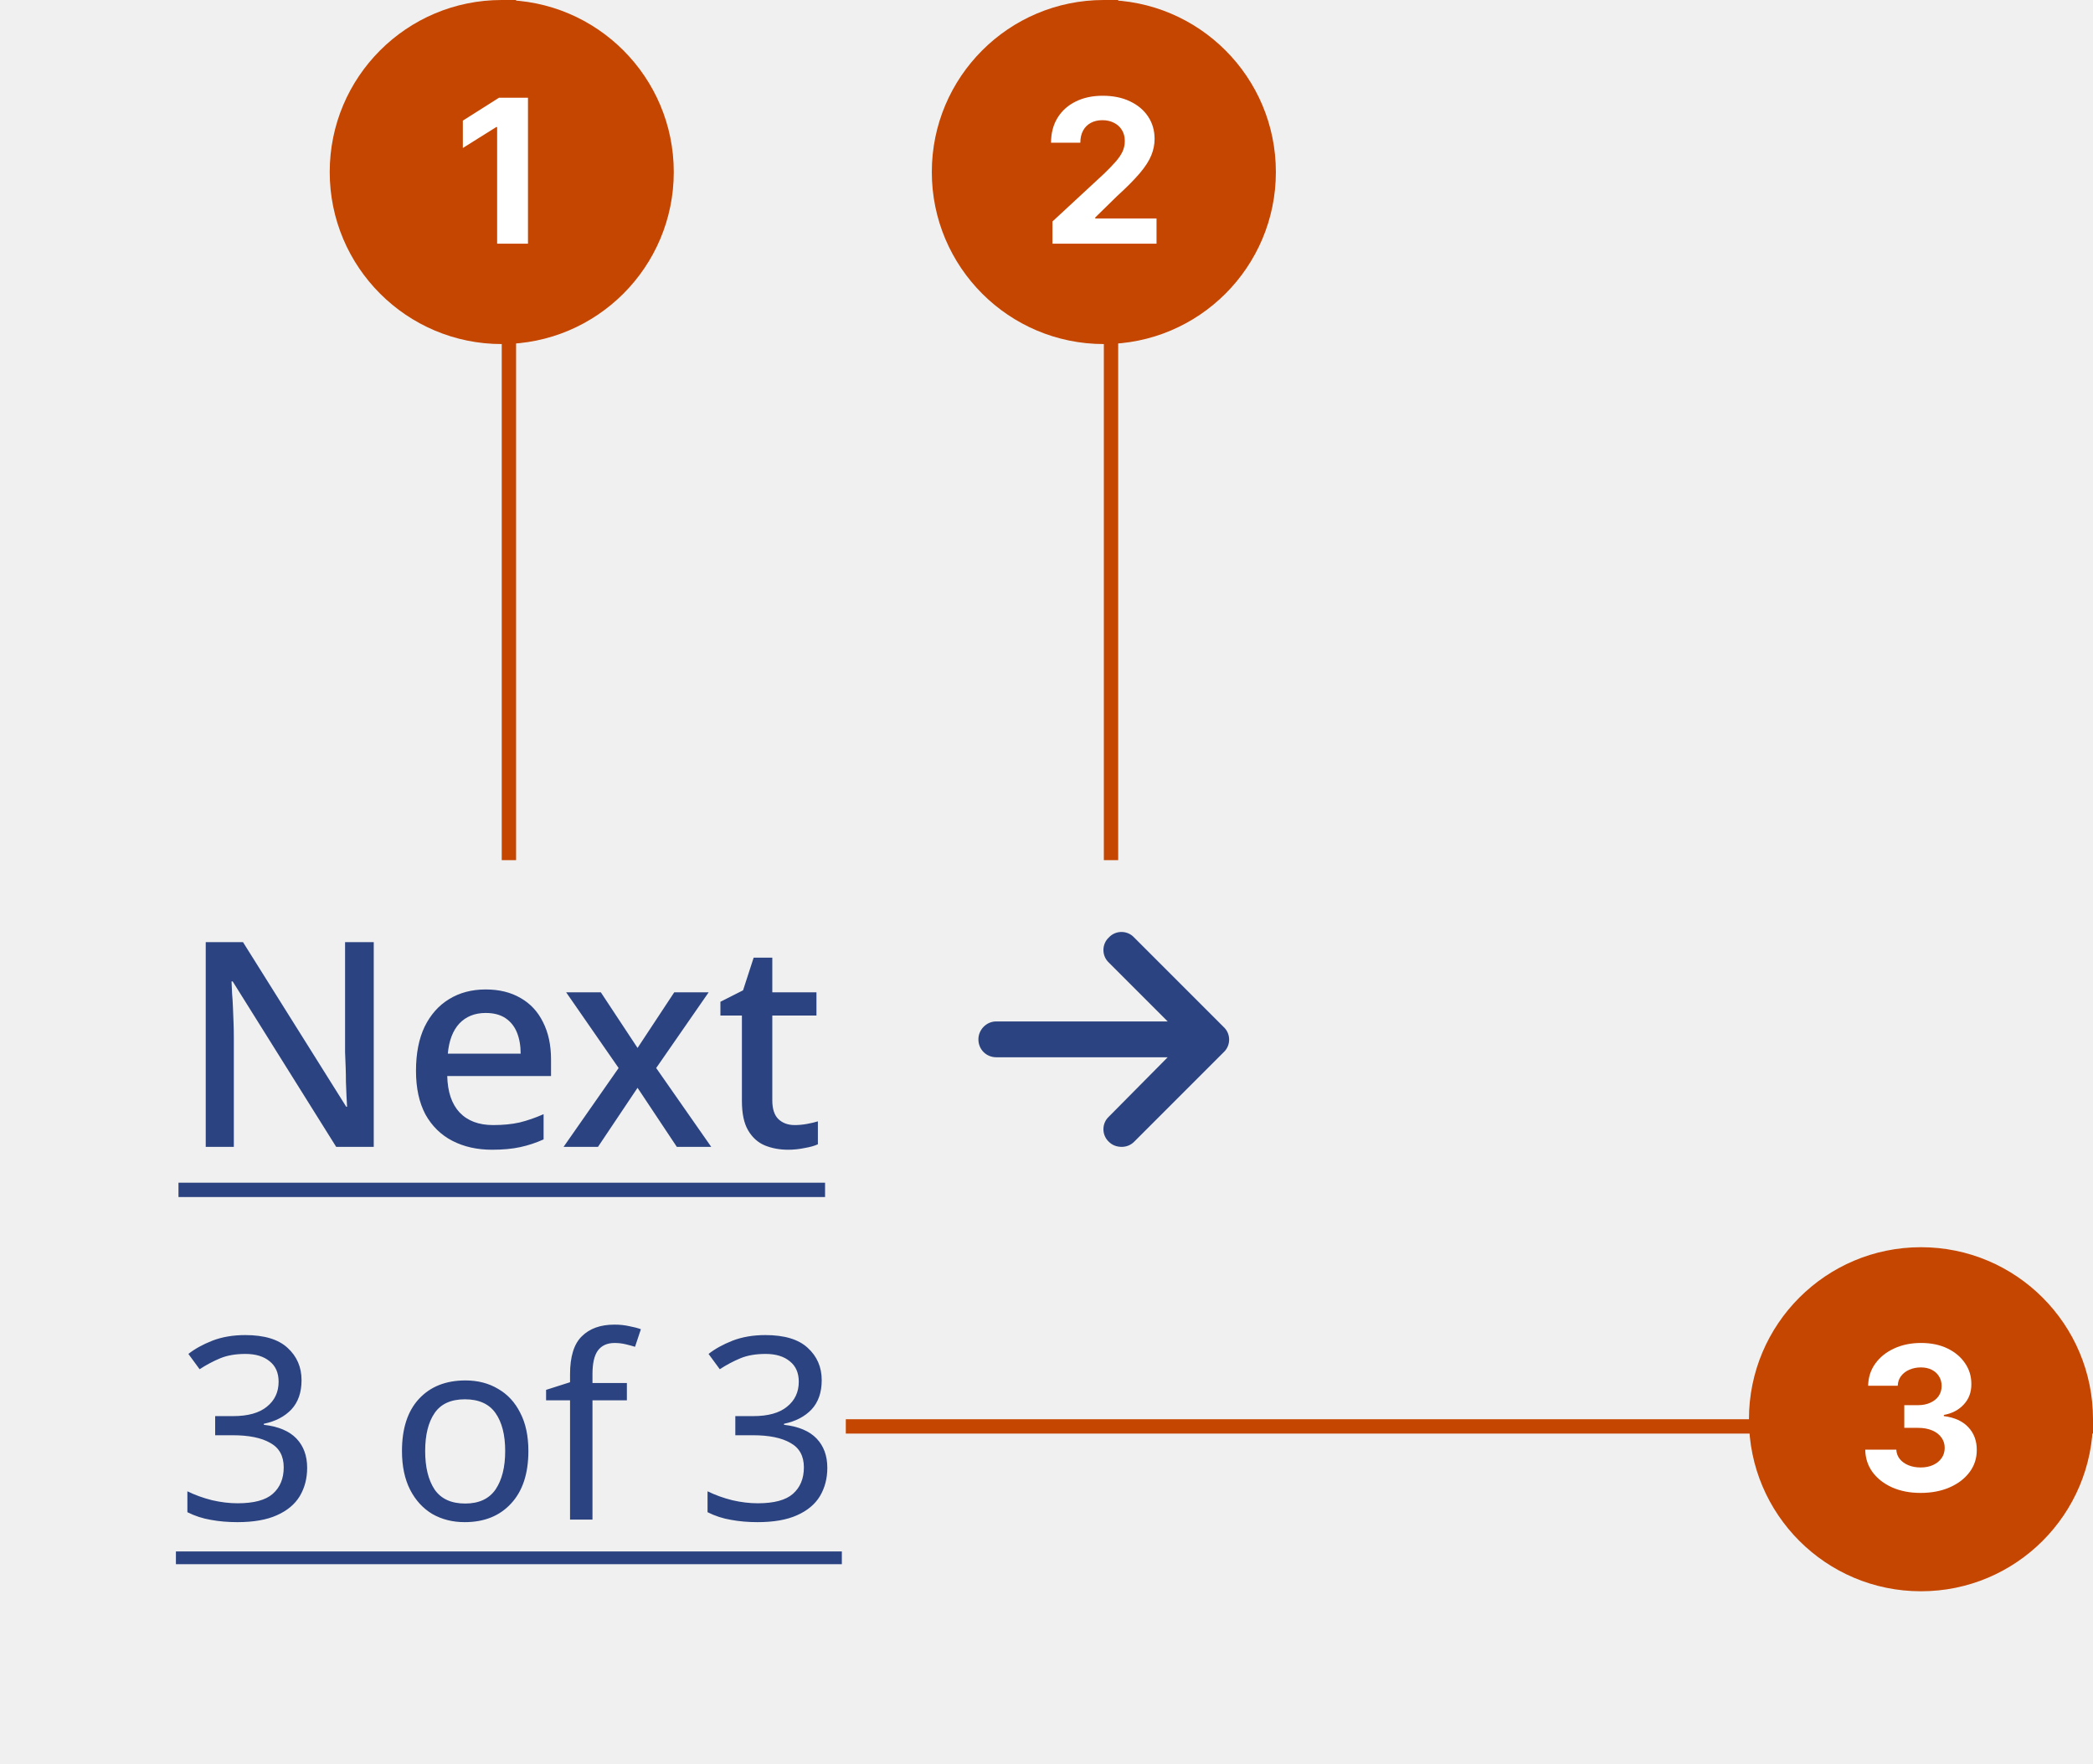
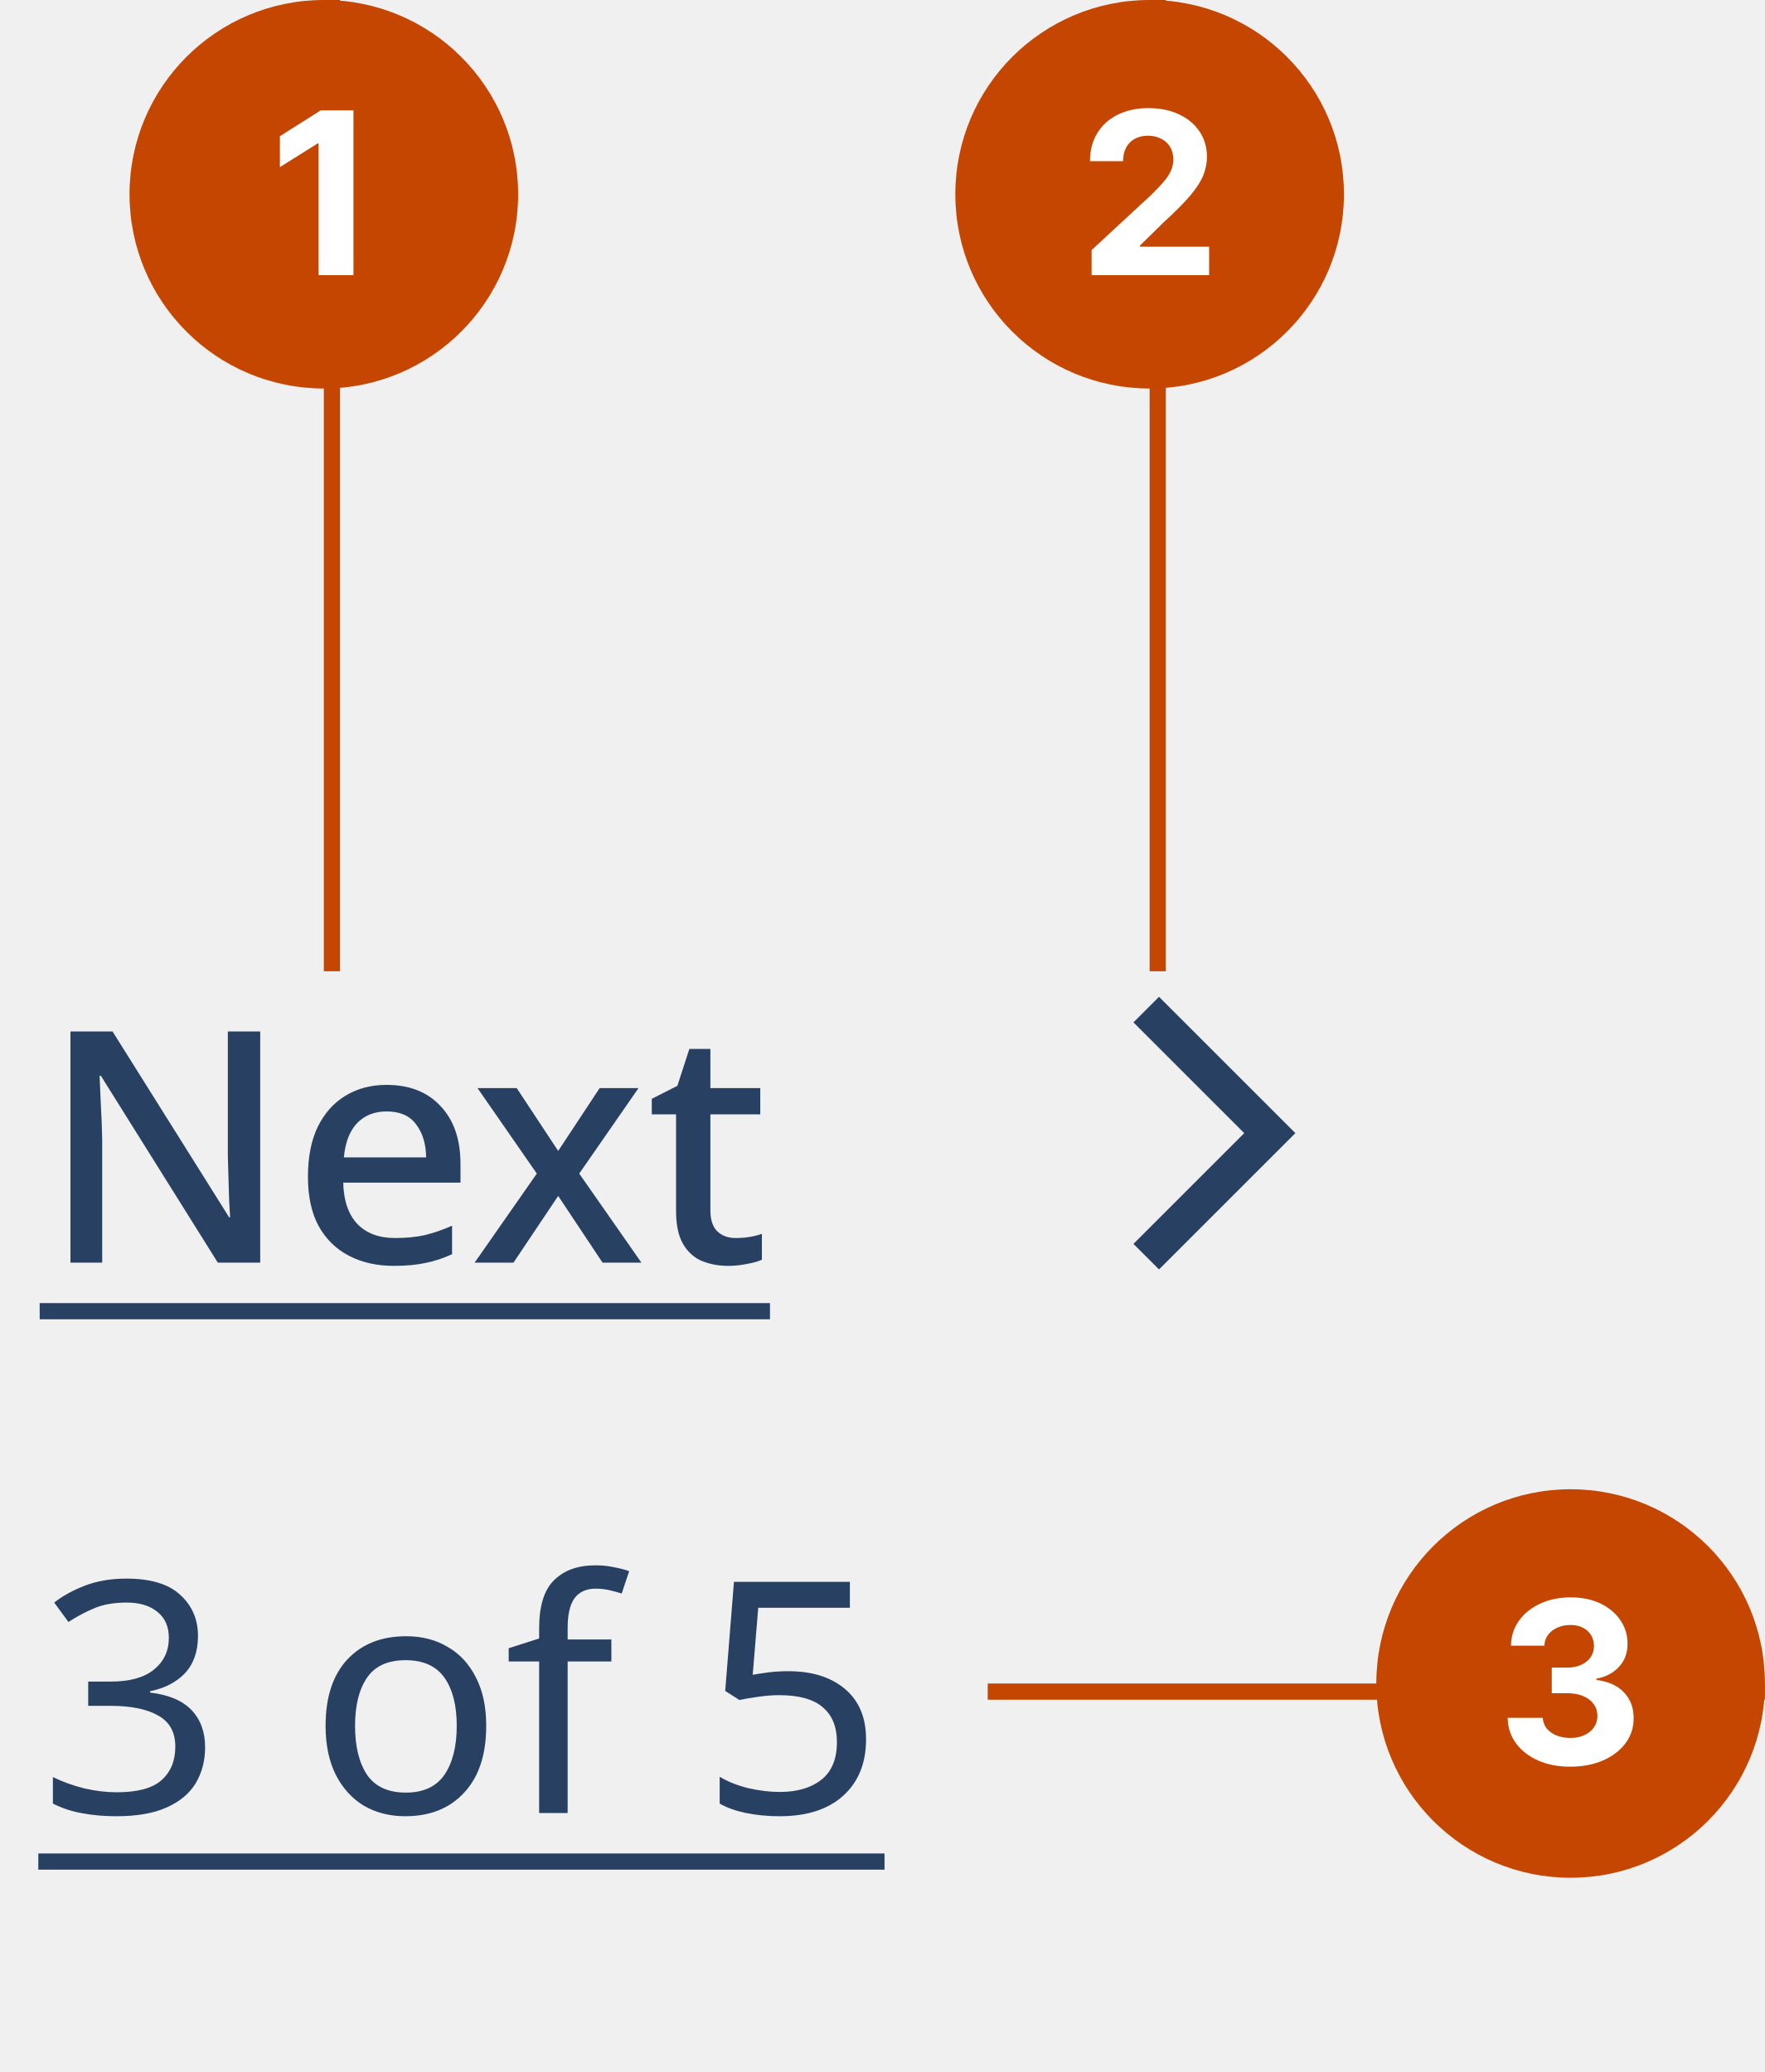
- <svg xmlns="http://www.w3.org/2000/svg" width="146" height="123" viewBox="0 0 146 123" fill="none">
-   <path d="M26.071 80H23.451L16.231 68.46H16.151C16.165 68.727 16.178 69.013 16.191 69.32C16.218 69.627 16.238 69.953 16.251 70.3C16.265 70.633 16.278 70.98 16.291 71.34C16.305 71.687 16.311 72.04 16.311 72.4V80H14.351V65.72H16.951L24.151 77.2H24.211C24.198 77 24.184 76.753 24.171 76.46C24.158 76.153 24.145 75.827 24.131 75.48C24.131 75.133 24.125 74.78 24.111 74.42C24.098 74.06 24.084 73.72 24.071 73.4V65.72H26.071V80ZM33.879 69.02C34.825 69.02 35.639 69.22 36.319 69.62C36.998 70.007 37.519 70.567 37.879 71.3C38.252 72.033 38.438 72.9 38.438 73.9V75.06H31.198C31.225 76.167 31.512 77.013 32.059 77.6C32.618 78.187 33.398 78.48 34.398 78.48C35.092 78.48 35.705 78.42 36.239 78.3C36.785 78.167 37.345 77.973 37.919 77.72V79.48C37.385 79.72 36.839 79.9 36.279 80.02C35.732 80.14 35.078 80.2 34.319 80.2C33.279 80.2 32.358 79.993 31.558 79.58C30.759 79.167 30.132 78.553 29.678 77.74C29.238 76.913 29.018 75.9 29.018 74.7C29.018 73.487 29.218 72.46 29.619 71.62C30.032 70.78 30.599 70.14 31.319 69.7C32.052 69.247 32.905 69.02 33.879 69.02ZM33.879 70.66C33.118 70.66 32.505 70.907 32.038 71.4C31.585 71.893 31.319 72.593 31.238 73.5H36.319C36.319 72.94 36.232 72.447 36.059 72.02C35.885 71.593 35.618 71.26 35.258 71.02C34.898 70.78 34.438 70.66 33.879 70.66ZM43.153 74.5L39.493 69.22H41.913L44.473 73.1L47.033 69.22H49.433L45.773 74.5L49.613 80H47.213L44.473 75.88L41.713 80H39.313L43.153 74.5ZM55.433 78.48C55.713 78.48 55.999 78.453 56.293 78.4C56.586 78.347 56.839 78.287 57.053 78.22V79.82C56.826 79.927 56.519 80.013 56.133 80.08C55.746 80.16 55.359 80.2 54.973 80.2C54.386 80.2 53.846 80.1 53.353 79.9C52.873 79.7 52.486 79.353 52.193 78.86C51.899 78.367 51.753 77.68 51.753 76.8V70.84H50.253V69.88L51.833 69.08L52.573 66.8H53.873V69.22H56.953V70.84H53.873V76.76C53.873 77.347 54.013 77.78 54.293 78.06C54.586 78.34 54.966 78.48 55.433 78.48Z" fill="#2B4380" />
-   <path d="M12.451 82.5H57.553V83.5H12.451V82.5Z" fill="#2B4380" />
-   <path d="M21.035 96.276C21.035 97.129 20.798 97.81 20.324 98.32C19.85 98.818 19.21 99.15 18.404 99.316V99.387C19.423 99.505 20.182 99.825 20.68 100.347C21.177 100.868 21.426 101.55 21.426 102.391C21.426 103.126 21.255 103.784 20.911 104.364C20.567 104.933 20.034 105.378 19.311 105.698C18.6 106.018 17.681 106.178 16.555 106.178C15.892 106.178 15.275 106.124 14.706 106.018C14.137 105.923 13.592 105.745 13.071 105.484V104.027C13.604 104.287 14.179 104.495 14.795 104.649C15.412 104.791 16.004 104.862 16.573 104.862C17.711 104.862 18.529 104.643 19.026 104.204C19.536 103.754 19.791 103.138 19.791 102.356C19.791 101.561 19.477 100.993 18.849 100.649C18.232 100.293 17.361 100.116 16.235 100.116H15.009V98.782H16.253C17.296 98.782 18.084 98.563 18.617 98.124C19.163 97.686 19.435 97.105 19.435 96.382C19.435 95.766 19.228 95.292 18.813 94.96C18.398 94.616 17.835 94.444 17.124 94.444C16.437 94.444 15.85 94.545 15.364 94.747C14.878 94.948 14.398 95.203 13.924 95.511L13.142 94.444C13.592 94.089 14.149 93.781 14.813 93.52C15.489 93.259 16.253 93.129 17.106 93.129C18.434 93.129 19.418 93.425 20.058 94.018C20.709 94.61 21.035 95.363 21.035 96.276ZM36.858 101.218C36.858 102.794 36.455 104.015 35.649 104.88C34.855 105.745 33.777 106.178 32.414 106.178C31.572 106.178 30.82 105.988 30.156 105.609C29.504 105.218 28.988 104.655 28.609 103.92C28.23 103.173 28.04 102.273 28.04 101.218C28.04 99.641 28.437 98.427 29.231 97.573C30.026 96.72 31.104 96.293 32.467 96.293C33.332 96.293 34.091 96.489 34.742 96.88C35.406 97.259 35.922 97.816 36.289 98.551C36.668 99.274 36.858 100.163 36.858 101.218ZM29.658 101.218C29.658 102.344 29.877 103.239 30.316 103.902C30.766 104.554 31.477 104.88 32.449 104.88C33.409 104.88 34.114 104.554 34.565 103.902C35.015 103.239 35.24 102.344 35.24 101.218C35.24 100.092 35.015 99.209 34.565 98.569C34.114 97.929 33.403 97.609 32.431 97.609C31.459 97.609 30.754 97.929 30.316 98.569C29.877 99.209 29.658 100.092 29.658 101.218ZM43.729 97.68H41.329V106H39.764V97.68H38.093V96.951L39.764 96.418V95.867C39.764 94.634 40.037 93.751 40.582 93.218C41.127 92.673 41.886 92.4 42.858 92.4C43.237 92.4 43.581 92.436 43.889 92.507C44.209 92.566 44.481 92.637 44.706 92.72L44.297 93.947C44.108 93.887 43.889 93.828 43.64 93.769C43.391 93.71 43.136 93.68 42.875 93.68C42.354 93.68 41.963 93.858 41.702 94.213C41.453 94.557 41.329 95.102 41.329 95.849V96.471H43.729V97.68ZM57.32 96.276C57.32 97.129 57.083 97.81 56.609 98.32C56.135 98.818 55.495 99.15 54.689 99.316V99.387C55.708 99.505 56.467 99.825 56.964 100.347C57.462 100.868 57.711 101.55 57.711 102.391C57.711 103.126 57.539 103.784 57.196 104.364C56.852 104.933 56.319 105.378 55.596 105.698C54.884 106.018 53.966 106.178 52.84 106.178C52.176 106.178 51.56 106.124 50.991 106.018C50.422 105.923 49.877 105.745 49.356 105.484V104.027C49.889 104.287 50.464 104.495 51.08 104.649C51.696 104.791 52.289 104.862 52.858 104.862C53.996 104.862 54.813 104.643 55.311 104.204C55.821 103.754 56.076 103.138 56.076 102.356C56.076 101.561 55.761 100.993 55.133 100.649C54.517 100.293 53.646 100.116 52.52 100.116H51.293V98.782H52.538C53.581 98.782 54.369 98.563 54.902 98.124C55.447 97.686 55.72 97.105 55.72 96.382C55.72 95.766 55.513 95.292 55.098 94.96C54.683 94.616 54.12 94.444 53.409 94.444C52.721 94.444 52.135 94.545 51.649 94.747C51.163 94.948 50.683 95.203 50.209 95.511L49.427 94.444C49.877 94.089 50.434 93.781 51.098 93.52C51.773 93.259 52.538 93.129 53.391 93.129C54.718 93.129 55.702 93.425 56.342 94.018C56.994 94.61 57.32 95.363 57.32 96.276Z" fill="#2B4380" />
-   <path d="M12.271 108.222H58.724V109.111H12.271V108.222Z" fill="#2B4380" />
-   <path d="M85.359 73.398L79.109 79.648C78.875 79.883 78.562 80 78.25 80C77.898 80 77.586 79.883 77.352 79.648C76.844 79.18 76.844 78.359 77.352 77.891L81.453 73.75H69.5C68.797 73.75 68.25 73.203 68.25 72.5C68.25 71.836 68.797 71.25 69.5 71.25H81.453L77.352 67.148C76.844 66.68 76.844 65.859 77.352 65.391C77.82 64.883 78.641 64.883 79.109 65.391L85.359 71.641C85.867 72.109 85.867 72.93 85.359 73.398Z" fill="#2B4380" />
-   <g clip-path="url(#clip0_216_1287)">
-     <rect x="35" width="1" height="60" fill="#C54600" />
-     <g clip-path="url(#clip1_216_1287)">
-       <rect x="23" width="24" height="24" rx="12" fill="#C54600" />
-       <path d="M36.83 6.818V17H34.678V8.862H34.618L32.286 10.323V8.414L34.807 6.818H36.83Z" fill="white" />
+ <svg xmlns="http://www.w3.org/2000/svg" width="109" height="128" viewBox="0 0 109 128" fill="none">
+   <path d="M16.071 78H13.451L6.231 66.46H6.151C6.178 66.993 6.205 67.607 6.231 68.3C6.271 68.98 6.298 69.68 6.311 70.4V78H4.351V63.72H6.951L14.151 75.2H14.211C14.198 74.92 14.178 74.567 14.151 74.14C14.138 73.713 14.124 73.26 14.111 72.78C14.098 72.287 14.085 71.827 14.071 71.4V63.72H16.071V78ZM23.878 67.02C25.292 67.02 26.405 67.46 27.218 68.34C28.032 69.207 28.439 70.393 28.439 71.9V73.06H21.198C21.225 74.167 21.512 75.013 22.058 75.6C22.619 76.187 23.398 76.48 24.398 76.48C25.092 76.48 25.705 76.42 26.238 76.3C26.785 76.167 27.345 75.973 27.919 75.72V77.48C27.372 77.733 26.825 77.913 26.279 78.02C25.732 78.14 25.078 78.2 24.319 78.2C23.279 78.2 22.358 77.993 21.558 77.58C20.759 77.167 20.132 76.553 19.678 75.74C19.238 74.927 19.018 73.913 19.018 72.7C19.018 71.487 19.218 70.46 19.619 69.62C20.032 68.78 20.599 68.14 21.319 67.7C22.052 67.247 22.905 67.02 23.878 67.02ZM23.878 68.66C23.119 68.66 22.505 68.907 22.038 69.4C21.585 69.893 21.319 70.593 21.238 71.5H26.319C26.305 70.66 26.099 69.98 25.698 69.46C25.312 68.927 24.705 68.66 23.878 68.66ZM33.153 72.5L29.493 67.22H31.913L34.473 71.1L37.033 67.22H39.433L35.773 72.5L39.613 78H37.213L34.473 73.88L31.713 78H29.313L33.153 72.5ZM45.433 76.48C46.033 76.48 46.573 76.393 47.053 76.22V77.82C46.826 77.927 46.519 78.013 46.133 78.08C45.746 78.16 45.359 78.2 44.973 78.2C44.386 78.2 43.846 78.1 43.353 77.9C42.873 77.7 42.486 77.353 42.193 76.86C41.899 76.367 41.753 75.68 41.753 74.8V68.84H40.253V67.88L41.833 67.08L42.573 64.8H43.873V67.22H46.953V68.84H43.873V74.76C43.873 75.347 44.013 75.78 44.293 76.06C44.586 76.34 44.966 76.48 45.433 76.48Z" fill="#284162" />
+   <path d="M2.451 80.5H47.553V81.5H2.451V80.5Z" fill="#284162" />
+   <path d="M12.227 101.06C12.227 102.02 11.96 102.787 11.427 103.36C10.894 103.92 10.174 104.293 9.267 104.48V104.56C10.414 104.693 11.267 105.053 11.827 105.64C12.387 106.227 12.667 106.993 12.667 107.94C12.667 108.767 12.474 109.507 12.087 110.16C11.7 110.8 11.101 111.3 10.287 111.66C9.487 112.02 8.454 112.2 7.187 112.2C6.441 112.2 5.747 112.14 5.107 112.02C4.467 111.913 3.854 111.713 3.267 111.42V109.78C3.867 110.073 4.514 110.307 5.207 110.48C5.901 110.64 6.567 110.72 7.207 110.72C8.487 110.72 9.407 110.473 9.967 109.98C10.54 109.473 10.827 108.78 10.827 107.9C10.827 107.007 10.474 106.367 9.767 105.98C9.074 105.58 8.094 105.38 6.827 105.38H5.447V103.88H6.847C8.021 103.88 8.907 103.633 9.507 103.14C10.12 102.647 10.427 101.993 10.427 101.18C10.427 100.487 10.194 99.953 9.727 99.58C9.261 99.193 8.627 99 7.827 99C7.054 99 6.394 99.113 5.847 99.34C5.301 99.567 4.761 99.853 4.227 100.2L3.347 99C3.854 98.6 4.481 98.253 5.227 97.96C5.987 97.667 6.847 97.52 7.807 97.52C9.301 97.52 10.407 97.853 11.127 98.52C11.861 99.187 12.227 100.033 12.227 101.06ZM30.028 106.62C30.028 108.393 29.575 109.767 28.668 110.74C27.774 111.713 26.561 112.2 25.028 112.2C24.081 112.2 23.235 111.987 22.488 111.56C21.755 111.12 21.174 110.487 20.748 109.66C20.321 108.82 20.108 107.807 20.108 106.62C20.108 104.847 20.555 103.48 21.448 102.52C22.341 101.56 23.555 101.08 25.088 101.08C26.061 101.08 26.915 101.3 27.648 101.74C28.395 102.167 28.974 102.793 29.388 103.62C29.814 104.433 30.028 105.433 30.028 106.62ZM21.928 106.62C21.928 107.887 22.174 108.893 22.668 109.64C23.174 110.373 23.974 110.74 25.068 110.74C26.148 110.74 26.941 110.373 27.448 109.64C27.954 108.893 28.208 107.887 28.208 106.62C28.208 105.353 27.954 104.36 27.448 103.64C26.941 102.92 26.141 102.56 25.048 102.56C23.954 102.56 23.161 102.92 22.668 103.64C22.174 104.36 21.928 105.353 21.928 106.62ZM37.757 102.64H35.057V112H33.297V102.64H31.417V101.82L33.297 101.22V100.6C33.297 99.213 33.604 98.22 34.217 97.62C34.831 97.007 35.684 96.7 36.777 96.7C37.204 96.7 37.59 96.74 37.937 96.82C38.297 96.887 38.604 96.967 38.857 97.06L38.397 98.44C38.184 98.373 37.937 98.307 37.657 98.24C37.377 98.173 37.09 98.14 36.797 98.14C36.211 98.14 35.77 98.34 35.477 98.74C35.197 99.127 35.057 99.74 35.057 100.58V101.28H37.757V102.64ZM48.688 103.24C50.154 103.24 51.321 103.607 52.188 104.34C53.054 105.073 53.487 106.107 53.487 107.44C53.487 108.92 53.014 110.087 52.068 110.94C51.134 111.78 49.828 112.2 48.148 112.2C47.414 112.2 46.721 112.133 46.068 112C45.428 111.867 44.888 111.673 44.447 111.42V109.76C44.928 110.053 45.508 110.287 46.188 110.46C46.881 110.62 47.541 110.7 48.167 110.7C49.221 110.7 50.068 110.453 50.708 109.96C51.361 109.453 51.688 108.673 51.688 107.62C51.688 106.687 51.401 105.973 50.828 105.48C50.254 104.973 49.347 104.72 48.108 104.72C47.734 104.72 47.307 104.753 46.828 104.82C46.347 104.887 45.961 104.953 45.667 105.02L44.788 104.46L45.328 97.72H52.487V99.32H46.828L46.487 103.46C46.714 103.42 47.021 103.373 47.407 103.32C47.794 103.267 48.221 103.24 48.688 103.24Z" fill="#284162" />
+   <path d="M2.367 114.5H54.627V115.5H2.367V114.5Z" fill="#284162" />
+   <path d="M76.842 70L70 76.842L71.579 78.421L80 70L71.579 61.579L70 63.158L76.842 70Z" fill="#284162" />
+   <g clip-path="url(#clip0_6135_18254)">
+     <rect x="71" width="1" height="60" fill="#C54600" />
+     <g clip-path="url(#clip1_6135_18254)">
+       <rect x="59" width="24" height="24" rx="12" fill="#C54600" />
+       <path d="M67.416 17V15.449L71.04 12.093C71.349 11.795 71.607 11.526 71.816 11.288C72.028 11.049 72.189 10.815 72.298 10.587C72.408 10.355 72.462 10.104 72.462 9.836C72.462 9.538 72.394 9.281 72.258 9.065C72.123 8.847 71.937 8.679 71.702 8.563C71.466 8.444 71.2 8.384 70.901 8.384C70.59 8.384 70.318 8.447 70.086 8.573C69.854 8.699 69.675 8.88 69.549 9.115C69.423 9.35 69.36 9.63 69.36 9.955H67.317C67.317 9.289 67.468 8.711 67.769 8.22C68.071 7.73 68.493 7.35 69.037 7.082C69.58 6.813 70.207 6.679 70.916 6.679C71.645 6.679 72.28 6.808 72.82 7.067C73.364 7.322 73.786 7.677 74.088 8.131C74.39 8.585 74.54 9.105 74.54 9.692C74.54 10.076 74.464 10.456 74.312 10.83C74.163 11.205 73.896 11.621 73.511 12.078C73.127 12.532 72.585 13.077 71.886 13.714L70.399 15.171V15.24H74.675V17H67.416Z" fill="white" />
    </g>
  </g>
-   <g clip-path="url(#clip2_216_1287)">
-     <rect x="59" y="99" width="87" height="1" fill="#C54600" />
-     <g clip-path="url(#clip3_216_1287)">
-       <rect x="122" y="87" width="24" height="24" rx="12" fill="#C54600" />
-       <path d="M133.975 104.139C133.232 104.139 132.571 104.012 131.991 103.756C131.414 103.498 130.958 103.143 130.624 102.692C130.292 102.238 130.122 101.715 130.112 101.121H132.279C132.292 101.37 132.374 101.589 132.523 101.778C132.675 101.963 132.877 102.107 133.129 102.21C133.381 102.313 133.665 102.364 133.979 102.364C134.308 102.364 134.598 102.306 134.85 102.19C135.101 102.074 135.299 101.914 135.441 101.708C135.584 101.503 135.655 101.266 135.655 100.997C135.655 100.725 135.579 100.485 135.426 100.276C135.277 100.064 135.062 99.898 134.78 99.779C134.502 99.66 134.17 99.6 133.786 99.6H132.836V98.019H133.786C134.11 98.019 134.397 97.963 134.646 97.85C134.898 97.737 135.093 97.582 135.232 97.383C135.372 97.181 135.441 96.945 135.441 96.677C135.441 96.422 135.38 96.198 135.257 96.006C135.138 95.81 134.969 95.658 134.75 95.548C134.535 95.439 134.283 95.384 133.994 95.384C133.703 95.384 133.436 95.437 133.194 95.543C132.952 95.646 132.758 95.794 132.612 95.986C132.466 96.178 132.389 96.403 132.379 96.662H130.315C130.325 96.075 130.493 95.558 130.818 95.111C131.142 94.663 131.58 94.314 132.13 94.062C132.684 93.807 133.308 93.679 134.004 93.679C134.707 93.679 135.322 93.807 135.849 94.062C136.376 94.317 136.785 94.662 137.077 95.096C137.372 95.527 137.518 96.011 137.514 96.548C137.518 97.118 137.34 97.593 136.982 97.974C136.628 98.356 136.165 98.597 135.595 98.7V98.78C136.344 98.876 136.914 99.136 137.305 99.56C137.7 99.981 137.895 100.508 137.892 101.141C137.895 101.721 137.728 102.237 137.39 102.688C137.055 103.138 136.593 103.493 136.003 103.751C135.413 104.01 134.737 104.139 133.975 104.139Z" fill="white" />
+   <g clip-path="url(#clip2_6135_18254)">
+     <rect x="20" width="1" height="60" fill="#C54600" />
+     <g clip-path="url(#clip3_6135_18254)">
+       <rect x="8" width="24" height="24" rx="12" fill="#C54600" />
+       <path d="M21.83 6.818V17H19.677V8.862H19.618L17.286 10.323V8.414L19.807 6.818H21.83Z" fill="white" />
    </g>
  </g>
-   <g clip-path="url(#clip4_216_1287)">
-     <rect x="77" width="1" height="60" fill="#C54600" />
-     <g clip-path="url(#clip5_216_1287)">
-       <rect x="65" width="24" height="24" rx="12" fill="#C54600" />
-       <path d="M73.416 17V15.449L77.04 12.093C77.349 11.795 77.607 11.526 77.816 11.288C78.028 11.049 78.189 10.815 78.298 10.587C78.408 10.355 78.462 10.104 78.462 9.836C78.462 9.538 78.394 9.281 78.258 9.065C78.123 8.847 77.937 8.679 77.702 8.563C77.466 8.444 77.2 8.384 76.901 8.384C76.59 8.384 76.318 8.447 76.086 8.573C75.854 8.699 75.675 8.88 75.549 9.115C75.423 9.35 75.36 9.63 75.36 9.955H73.317C73.317 9.289 73.468 8.711 73.769 8.22C74.071 7.73 74.493 7.35 75.037 7.082C75.58 6.813 76.207 6.679 76.916 6.679C77.645 6.679 78.28 6.808 78.82 7.067C79.364 7.322 79.786 7.677 80.088 8.131C80.39 8.585 80.54 9.105 80.54 9.692C80.54 10.076 80.464 10.456 80.312 10.83C80.163 11.205 79.896 11.621 79.511 12.078C79.127 12.532 78.585 13.077 77.886 13.714L76.399 15.171V15.24H80.675V17H73.416Z" fill="white" />
+   <g clip-path="url(#clip4_6135_18254)">
+     <rect x="61" y="104" width="48" height="1" fill="#C54600" />
+     <g clip-path="url(#clip5_6135_18254)">
+       <rect x="85" y="92" width="24" height="24" rx="12" fill="#C54600" />
+       <path d="M96.975 109.139C96.232 109.139 95.571 109.012 94.991 108.756C94.414 108.498 93.958 108.143 93.624 107.692C93.292 107.238 93.121 106.715 93.112 106.121H95.279C95.293 106.37 95.374 106.589 95.523 106.778C95.675 106.963 95.877 107.107 96.129 107.21C96.381 107.313 96.665 107.364 96.98 107.364C97.308 107.364 97.598 107.306 97.85 107.19C98.101 107.074 98.299 106.914 98.441 106.708C98.584 106.503 98.655 106.266 98.655 105.997C98.655 105.725 98.579 105.485 98.426 105.276C98.277 105.064 98.062 104.898 97.78 104.779C97.501 104.66 97.17 104.6 96.786 104.6H95.836V103.019H96.786C97.11 103.019 97.397 102.963 97.646 102.85C97.898 102.737 98.093 102.582 98.232 102.383C98.371 102.181 98.441 101.945 98.441 101.677C98.441 101.422 98.38 101.198 98.257 101.006C98.138 100.81 97.969 100.658 97.75 100.548C97.535 100.439 97.283 100.384 96.994 100.384C96.703 100.384 96.436 100.437 96.194 100.543C95.952 100.646 95.758 100.794 95.612 100.986C95.466 101.178 95.389 101.403 95.379 101.662H93.315C93.325 101.075 93.493 100.558 93.818 100.111C94.142 99.663 94.58 99.314 95.13 99.062C95.684 98.807 96.308 98.679 97.004 98.679C97.707 98.679 98.322 98.807 98.849 99.062C99.376 99.317 99.785 99.662 100.077 100.096C100.372 100.527 100.518 101.011 100.514 101.548C100.518 102.118 100.34 102.593 99.982 102.974C99.628 103.356 99.165 103.598 98.595 103.7V103.78C99.344 103.876 99.914 104.136 100.305 104.56C100.7 104.981 100.895 105.508 100.892 106.141C100.895 106.721 100.728 107.237 100.39 107.688C100.055 108.138 99.593 108.493 99.003 108.751C98.413 109.01 97.737 109.139 96.975 109.139Z" fill="white" />
    </g>
  </g>
  <defs>
-     <clipPath id="clip0_216_1287">
-       <rect width="24" height="60" fill="white" transform="translate(23)" />
+     <clipPath id="clip0_6135_18254">
+       <rect width="24" height="60" fill="white" transform="translate(59)" />
    </clipPath>
-     <clipPath id="clip1_216_1287">
-       <rect x="23" width="24" height="24" rx="12" fill="white" />
+     <clipPath id="clip1_6135_18254">
+       <rect x="59" width="24" height="24" rx="12" fill="white" />
    </clipPath>
-     <clipPath id="clip2_216_1287">
-       <rect width="87" height="24" fill="white" transform="translate(59 87)" />
+     <clipPath id="clip2_6135_18254">
+       <rect width="24" height="60" fill="white" transform="translate(8)" />
    </clipPath>
-     <clipPath id="clip3_216_1287">
-       <rect x="122" y="87" width="24" height="24" rx="12" fill="white" />
+     <clipPath id="clip3_6135_18254">
+       <rect x="8" width="24" height="24" rx="12" fill="white" />
    </clipPath>
-     <clipPath id="clip4_216_1287">
-       <rect width="24" height="60" fill="white" transform="translate(65)" />
+     <clipPath id="clip4_6135_18254">
+       <rect width="48" height="24" fill="white" transform="translate(61 92)" />
    </clipPath>
-     <clipPath id="clip5_216_1287">
-       <rect x="65" width="24" height="24" rx="12" fill="white" />
+     <clipPath id="clip5_6135_18254">
+       <rect x="85" y="92" width="24" height="24" rx="12" fill="white" />
    </clipPath>
  </defs>
</svg>
